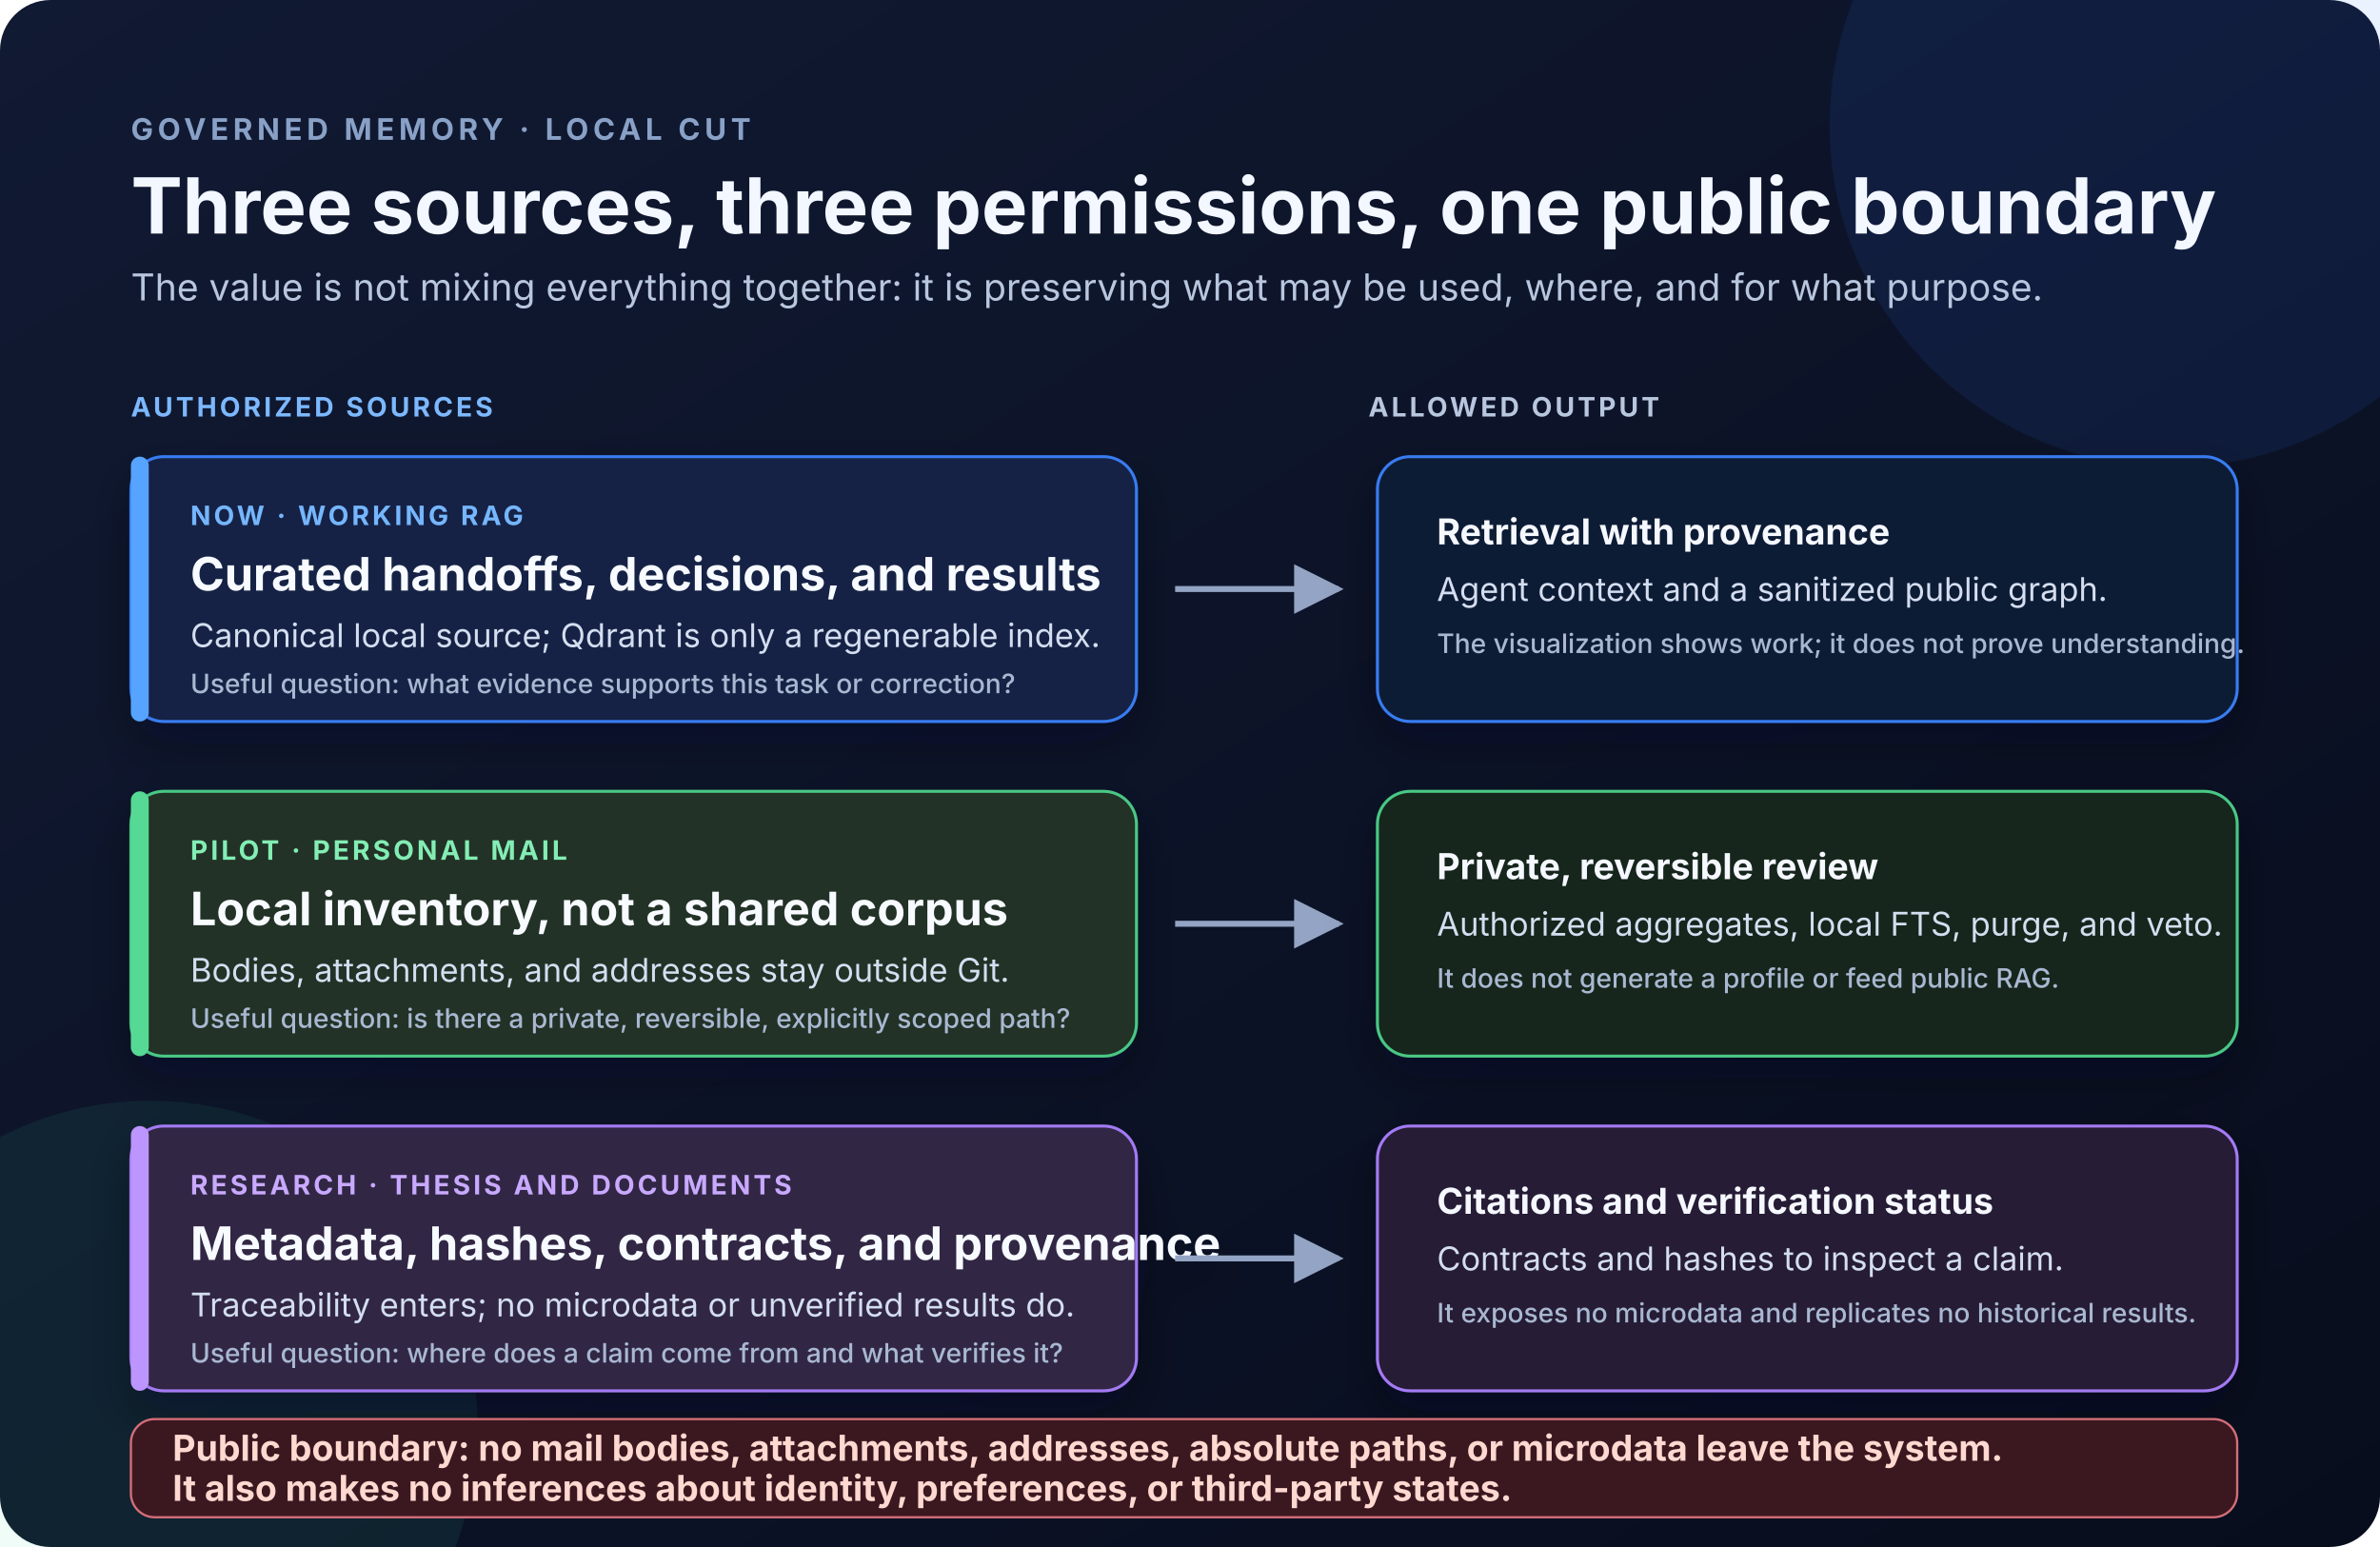
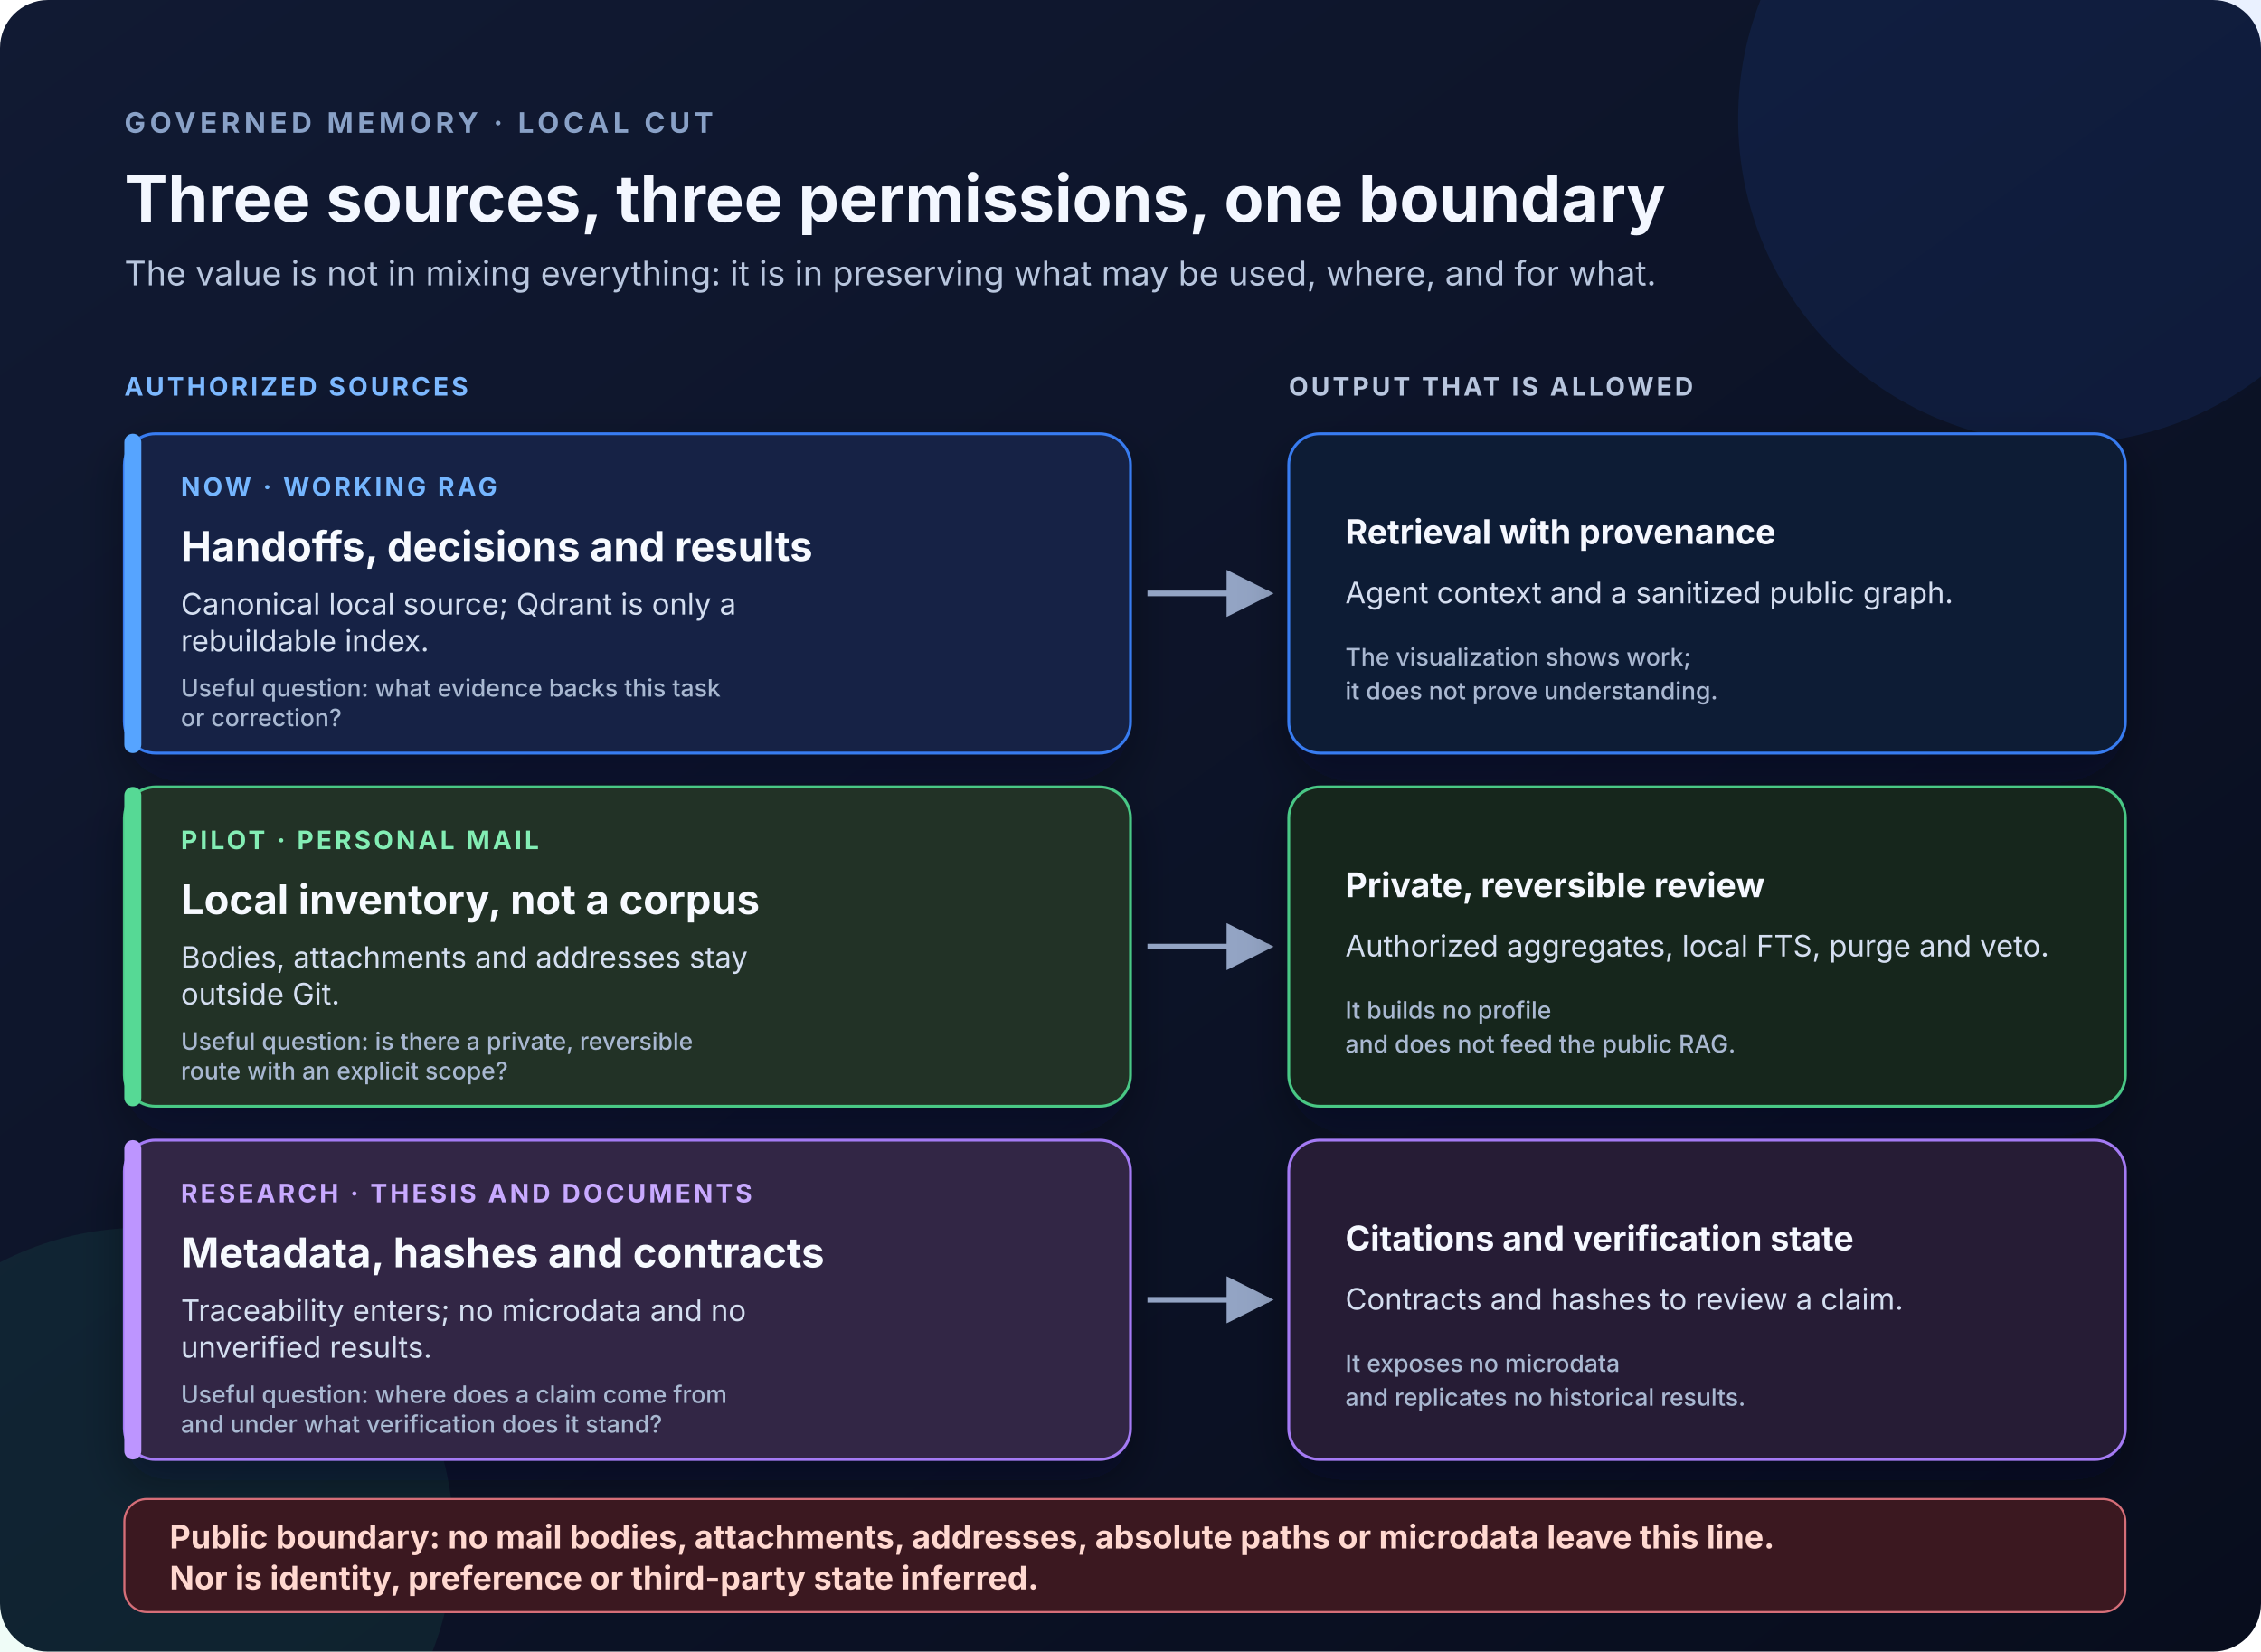
- <svg xmlns="http://www.w3.org/2000/svg" width="1600" height="1040" viewBox="0 0 1600 1040" role="img" aria-labelledby="title desc">
+ <svg xmlns="http://www.w3.org/2000/svg" width="1600" height="1169" viewBox="0 0 1600 1169" role="img" aria-labelledby="title desc">
  <defs>
    <linearGradient id="surface" x1="0" y1="0" x2="1" y2="1">
      <stop offset="0" stop-color="#111a33" />
      <stop offset="1" stop-color="#080d1d" />
    </linearGradient>
    <filter id="shadow" x="-20%" y="-20%" width="140%" height="150%">
      <feDropShadow dx="0" dy="14" stdDeviation="16" flood-color="#000615" flood-opacity=".35" />
    </filter>
    <marker id="arrow" viewBox="0 0 12 12" refX="10" refY="6" markerWidth="10" markerHeight="10" orient="auto-start-reverse">
      <path d="M 1 1 L 11 6 L 1 11 z" fill="#93a4c4" />
    </marker>
    <style>
      .bg { fill: url(#surface); }
-       .eyebrow { font: 700 20px system-ui, -apple-system, BlinkMacSystemFont, "Segoe UI", sans-serif; letter-spacing: 3px; fill: #89a1c7; }
-       .heading { font: 700 52px system-ui, -apple-system, BlinkMacSystemFont, "Segoe UI", sans-serif; fill: #f3f7ff; }
-       .sub { font: 400 25px system-ui, -apple-system, BlinkMacSystemFont, "Segoe UI", sans-serif; fill: #b8c6de; }
-       .label { font: 700 18px system-ui, -apple-system, BlinkMacSystemFont, "Segoe UI", sans-serif; letter-spacing: 2px; }
-       .cardtitle { font: 700 31px system-ui, -apple-system, BlinkMacSystemFont, "Segoe UI", sans-serif; fill: #f7faff; }
-       .body { font: 400 22px system-ui, -apple-system, BlinkMacSystemFont, "Segoe UI", sans-serif; fill: #d4def0; }
-       .tiny { font: 500 18px system-ui, -apple-system, BlinkMacSystemFont, "Segoe UI", sans-serif; fill: #a9b8d1; }
-       .out { font: 700 24px system-ui, -apple-system, BlinkMacSystemFont, "Segoe UI", sans-serif; fill: #f5f8ff; }
-       .boundary { font: 650 24px system-ui, -apple-system, BlinkMacSystemFont, "Segoe UI", sans-serif; fill: #ffd8d0; }
+       .eyebrow { font: 700 20px system-ui, -apple-system, "Segoe UI", sans-serif; letter-spacing: 3px; fill: #89a1c7; }
+       .heading { font: 700 46px system-ui, -apple-system, "Segoe UI", sans-serif; fill: #f3f7ff; }
+       .sub { font: 400 24px system-ui, -apple-system, "Segoe UI", sans-serif; fill: #b8c6de; }
+       .label { font: 700 18px system-ui, -apple-system, "Segoe UI", sans-serif; letter-spacing: 2px; }
+       .cardtitle { font: 700 29px system-ui, -apple-system, "Segoe UI", sans-serif; fill: #f7faff; }
+       .body { font: 400 21px system-ui, -apple-system, "Segoe UI", sans-serif; fill: #d4def0; }
+       .tiny { font: 500 17px system-ui, -apple-system, "Segoe UI", sans-serif; fill: #a9b8d1; }
+       .out { font: 700 24px system-ui, -apple-system, "Segoe UI", sans-serif; fill: #f5f8ff; }
+       .boundary { font: 650 23px system-ui, -apple-system, "Segoe UI", sans-serif; fill: #ffd8d0; }
    </style>
  </defs>
-   <rect class="bg" width="1600" height="1040" rx="34" />
+   <rect class="bg" width="1600" height="1169" rx="34" />
  <circle cx="1460" cy="84" r="230" fill="#2675ff" opacity=".10" />
-   <circle cx="101" cy="960" r="220" fill="#36d89a" opacity=".08" />
+   <circle cx="101" cy="1089" r="220" fill="#36d89a" opacity=".08" />
  <text x="88" y="94" class="eyebrow">GOVERNED MEMORY · LOCAL CUT</text>
-   <text x="88" y="157" class="heading">Three sources, three permissions, one public boundary</text>
-   <text x="88" y="202" class="sub">The value is not mixing everything together: it is preserving what may be used, where, and for what purpose.</text>
+   <text x="88" y="157" class="heading">Three sources, three permissions, one boundary</text>
+   <text x="88" y="202" class="sub">The value is not in mixing everything: it is in preserving what may be used, where, and for what.</text>
  <text x="88" y="280" class="label" fill="#7cb8ff">AUTHORIZED SOURCES</text>
-   <text x="920" y="280" class="label" fill="#b8c6de">ALLOWED OUTPUT</text>
+   <text x="912" y="280" class="label" fill="#b8c6de">OUTPUT THAT IS ALLOWED</text>
  <g filter="url(#shadow)">
-     <rect x="88" y="307" width="676" height="178" rx="22" fill="#142345" stroke="#377cf1" stroke-width="2" />
-     <rect x="88" y="307" width="12" height="178" rx="6" fill="#57a4ff" />
-     <text x="128" y="353" class="label" fill="#75b6ff">NOW · WORKING RAG</text>
-     <text x="128" y="397" class="cardtitle">Curated handoffs, decisions, and results</text>
-     <text x="128" y="435" class="body">Canonical local source; Qdrant is only a regenerable index.</text>
-     <text x="128" y="466" class="tiny">Useful question: what evidence supports this task or correction?</text>
-     <rect x="88" y="532" width="676" height="178" rx="22" fill="#203025" stroke="#48c885" stroke-width="2" />
-     <rect x="88" y="532" width="12" height="178" rx="6" fill="#57d995" />
-     <text x="128" y="578" class="label" fill="#83edb4">PILOT · PERSONAL MAIL</text>
-     <text x="128" y="622" class="cardtitle">Local inventory, not a shared corpus</text>
-     <text x="128" y="660" class="body">Bodies, attachments, and addresses stay outside Git.</text>
-     <text x="128" y="691" class="tiny">Useful question: is there a private, reversible, explicitly scoped path?</text>
-     <rect x="88" y="757" width="676" height="178" rx="22" fill="#302845" stroke="#a47af4" stroke-width="2" />
-     <rect x="88" y="757" width="12" height="178" rx="6" fill="#bd95ff" />
-     <text x="128" y="803" class="label" fill="#c8a9ff">RESEARCH · THESIS AND DOCUMENTS</text>
-     <text x="128" y="847" class="cardtitle">Metadata, hashes, contracts, and provenance</text>
-     <text x="128" y="885" class="body">Traceability enters; no microdata or unverified results do.</text>
-     <text x="128" y="916" class="tiny">Useful question: where does a claim come from and what verifies it?</text>
+     <rect x="88" y="307" width="712" height="226" rx="22" fill="#142345" stroke="#377cf1" stroke-width="2" />
+     <rect x="88" y="307" width="12" height="226" rx="6" fill="#57a4ff" />
+     <text x="128" y="351" class="label" fill="#75b6ff">NOW · WORKING RAG</text>
+     <text x="128" y="397" class="cardtitle">Handoffs, decisions and results</text>
+     <text x="128" y="435" class="body">Canonical local source; Qdrant is only a</text>
+     <text x="128" y="461" class="body">rebuildable index.</text>
+     <text x="128" y="493" class="tiny">Useful question: what evidence backs this task</text>
+     <text x="128" y="514" class="tiny">or correction?</text>
+     <rect x="88" y="557" width="712" height="226" rx="22" fill="#203025" stroke="#48c885" stroke-width="2" />
+     <rect x="88" y="557" width="12" height="226" rx="6" fill="#57d995" />
+     <text x="128" y="601" class="label" fill="#83edb4">PILOT · PERSONAL MAIL</text>
+     <text x="128" y="647" class="cardtitle">Local inventory, not a corpus</text>
+     <text x="128" y="685" class="body">Bodies, attachments and addresses stay</text>
+     <text x="128" y="711" class="body">outside Git.</text>
+     <text x="128" y="743" class="tiny">Useful question: is there a private, reversible</text>
+     <text x="128" y="764" class="tiny">route with an explicit scope?</text>
+     <rect x="88" y="807" width="712" height="226" rx="22" fill="#302845" stroke="#a47af4" stroke-width="2" />
+     <rect x="88" y="807" width="12" height="226" rx="6" fill="#bd95ff" />
+     <text x="128" y="851" class="label" fill="#c8a9ff">RESEARCH · THESIS AND DOCUMENTS</text>
+     <text x="128" y="897" class="cardtitle">Metadata, hashes and contracts</text>
+     <text x="128" y="935" class="body">Traceability enters; no microdata and no</text>
+     <text x="128" y="961" class="body">unverified results.</text>
+     <text x="128" y="993" class="tiny">Useful question: where does a claim come from</text>
+     <text x="128" y="1014" class="tiny">and under what verification does it stand?</text>
  </g>
-   <path d="M 790 396 C 842 396, 860 396, 900 396" fill="none" stroke="#93a4c4" stroke-width="4" marker-end="url(#arrow)" />
-   <path d="M 790 621 C 842 621, 860 621, 900 621" fill="none" stroke="#93a4c4" stroke-width="4" marker-end="url(#arrow)" />
-   <path d="M 790 846 C 842 846, 860 846, 900 846" fill="none" stroke="#93a4c4" stroke-width="4" marker-end="url(#arrow)" />
+   <path d="M 812 420 C 852 420, 866 420, 898 420" fill="none" stroke="#93a4c4" stroke-width="4" marker-end="url(#arrow)" />
+   <path d="M 812 670 C 852 670, 866 670, 898 670" fill="none" stroke="#93a4c4" stroke-width="4" marker-end="url(#arrow)" />
+   <path d="M 812 920 C 852 920, 866 920, 898 920" fill="none" stroke="#93a4c4" stroke-width="4" marker-end="url(#arrow)" />
  <g filter="url(#shadow)">
-     <rect x="926" y="307" width="578" height="178" rx="22" fill="#101c36" stroke="#377cf1" stroke-width="2" />
-     <text x="966" y="366" class="out">Retrieval with provenance</text>
-     <text x="966" y="404" class="body">Agent context and a sanitized public graph.</text>
-     <text x="966" y="439" class="tiny">The visualization shows work; it does not prove understanding.</text>
-     <rect x="926" y="532" width="578" height="178" rx="22" fill="#16261c" stroke="#48c885" stroke-width="2" />
-     <text x="966" y="591" class="out">Private, reversible review</text>
-     <text x="966" y="629" class="body">Authorized aggregates, local FTS, purge, and veto.</text>
-     <text x="966" y="664" class="tiny">It does not generate a profile or feed public RAG.</text>
-     <rect x="926" y="757" width="578" height="178" rx="22" fill="#261d36" stroke="#a47af4" stroke-width="2" />
-     <text x="966" y="816" class="out">Citations and verification status</text>
-     <text x="966" y="854" class="body">Contracts and hashes to inspect a claim.</text>
-     <text x="966" y="889" class="tiny">It exposes no microdata and replicates no historical results.</text>
+     <rect x="912" y="307" width="592" height="226" rx="22" fill="#101c36" stroke="#377cf1" stroke-width="2" />
+     <text x="952" y="385" class="out">Retrieval with provenance</text>
+     <text x="952" y="427" class="body">Agent context and a sanitized public graph.</text>
+     <text x="952" y="471" class="tiny">The visualization shows work;</text>
+     <text x="952" y="495" class="tiny">it does not prove understanding.</text>
+     <rect x="912" y="557" width="592" height="226" rx="22" fill="#16261c" stroke="#48c885" stroke-width="2" />
+     <text x="952" y="635" class="out">Private, reversible review</text>
+     <text x="952" y="677" class="body">Authorized aggregates, local FTS, purge and veto.</text>
+     <text x="952" y="721" class="tiny">It builds no profile</text>
+     <text x="952" y="745" class="tiny">and does not feed the public RAG.</text>
+     <rect x="912" y="807" width="592" height="226" rx="22" fill="#261d36" stroke="#a47af4" stroke-width="2" />
+     <text x="952" y="885" class="out">Citations and verification state</text>
+     <text x="952" y="927" class="body">Contracts and hashes to review a claim.</text>
+     <text x="952" y="971" class="tiny">It exposes no microdata</text>
+     <text x="952" y="995" class="tiny">and replicates no historical results.</text>
  </g>
-   <rect x="88" y="954" width="1416" height="66" rx="16" fill="#3b1820" stroke="#d66e78" stroke-width="1.5" />
-   <text x="116" y="982" class="boundary">Public boundary: no mail bodies, attachments, addresses, absolute paths, or microdata leave the system.</text>
-   <text x="116" y="1009" class="boundary">It also makes no inferences about identity, preferences, or third-party states.</text>
+   <rect x="88" y="1061" width="1416" height="80" rx="16" fill="#3b1820" stroke="#d66e78" stroke-width="1.5" />
+   <text x="120" y="1096" class="boundary">Public boundary: no mail bodies, attachments, addresses, absolute paths or microdata leave this line.</text>
+   <text x="120" y="1125" class="boundary">Nor is identity, preference or third-party state inferred.</text>
</svg>
